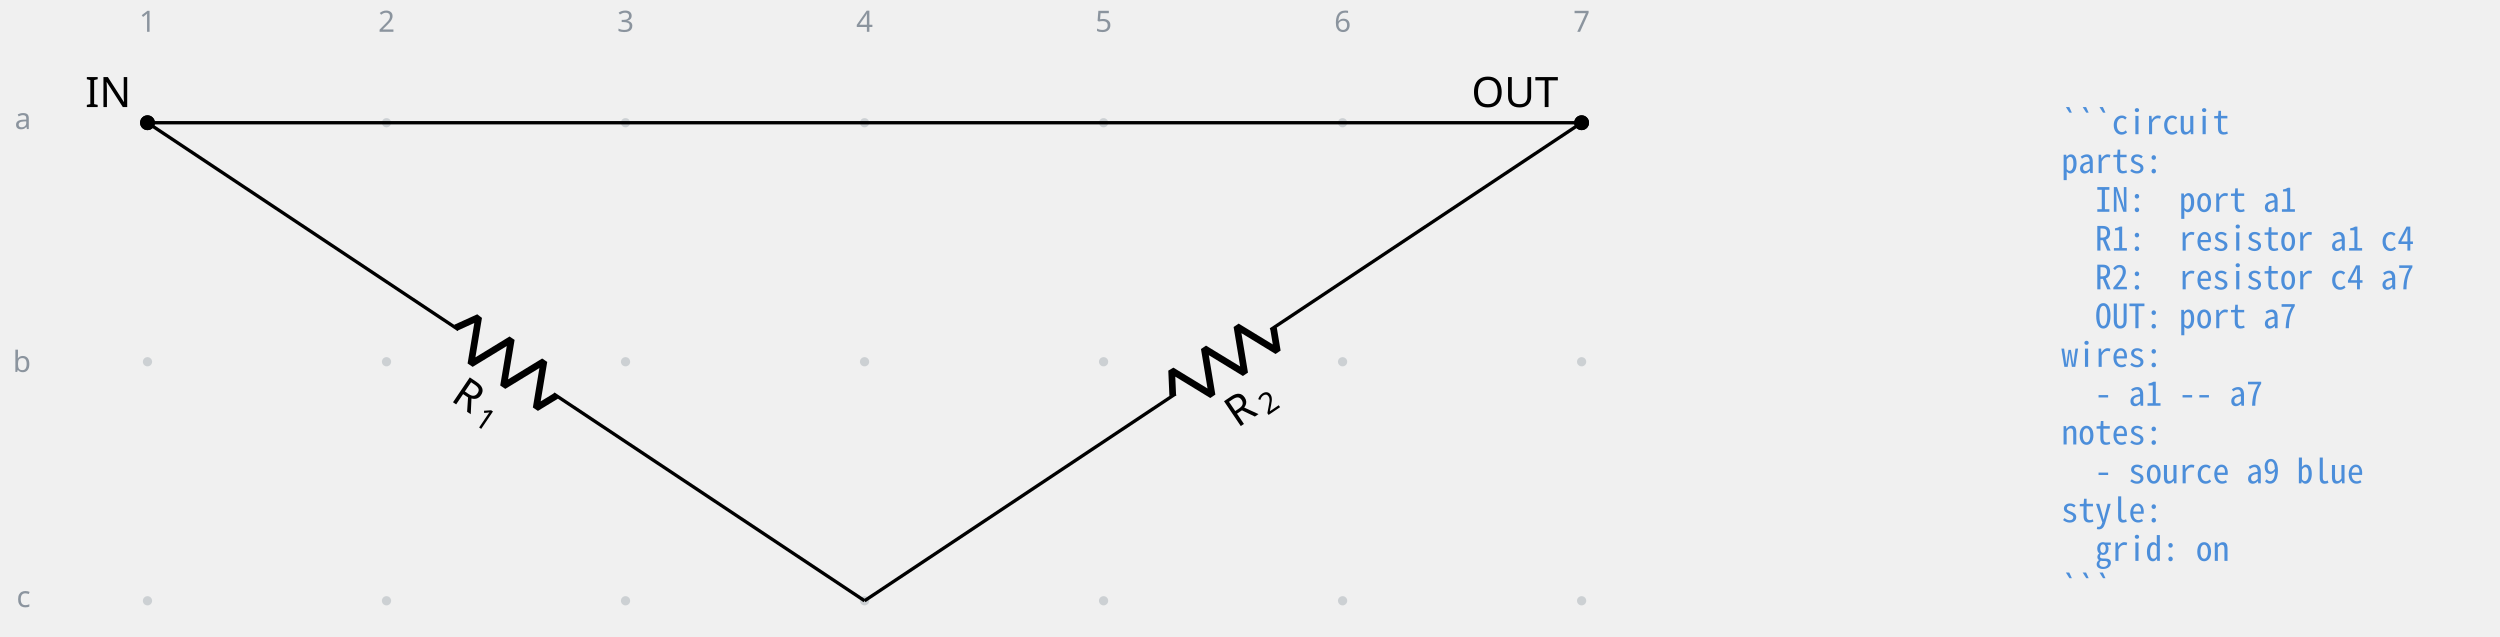
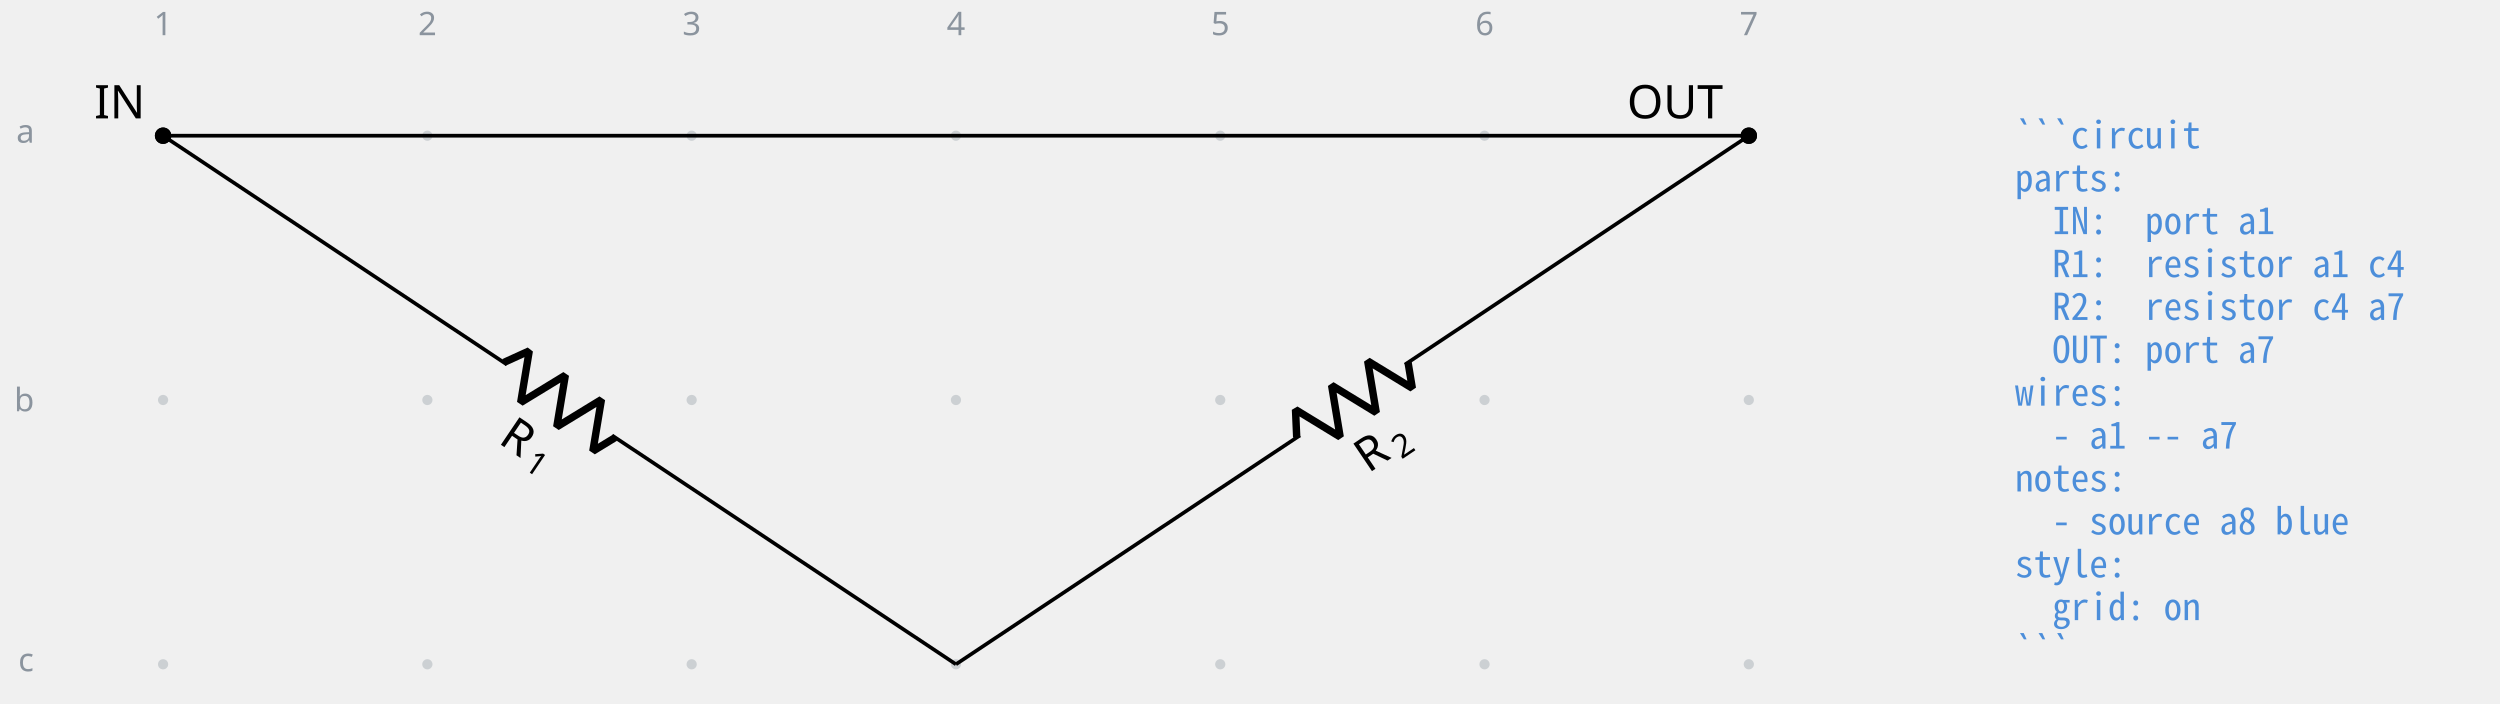
- <svg xmlns="http://www.w3.org/2000/svg" data-circuit-fence="0.1.0" fill="currentColor" width="793.588" height="202.068" viewBox="-72 -72 595.191 151.551">
+ <svg xmlns="http://www.w3.org/2000/svg" data-circuit-fence="0.1.0" fill="currentColor" width="717.714" height="202.068" viewBox="-72 -72 538.285 151.551">
  <g stroke="currentColor" stroke-miterlimit="10" stroke-width=".8">
    <path fill="#8b949e" fill-opacity=".35" stroke="none" stroke-opacity=".35" d="M-35.787-42.781a1.1 1.1 0 1 0-2.2 0 1.1 1.1 0 0 0 2.2 0M-35.787 14.124a1.1 1.1 0 1 0-2.2 0 1.1 1.1 0 0 0 2.2 0M-35.787 71.03a1.1 1.1 0 1 0-2.2 0 1.1 1.1 0 0 0 2.2 0M21.118-42.781a1.1 1.1 0 1 0-2.2 0 1.1 1.1 0 0 0 2.2 0M21.118 14.124a1.1 1.1 0 1 0-2.2 0 1.1 1.1 0 0 0 2.2 0M21.118 71.03a1.1 1.1 0 1 0-2.2 0 1.1 1.1 0 0 0 2.2 0M78.024-42.781a1.1 1.1 0 1 0-2.2 0 1.1 1.1 0 0 0 2.2 0M78.024 14.124a1.1 1.1 0 1 0-2.2 0 1.1 1.1 0 0 0 2.2 0M78.024 71.03a1.1 1.1 0 1 0-2.2 0 1.1 1.1 0 0 0 2.2 0M134.93-42.781a1.1 1.1 0 1 0-2.2 0 1.1 1.1 0 0 0 2.2 0M134.93 14.124a1.1 1.1 0 1 0-2.2 0 1.1 1.1 0 0 0 2.2 0M134.93 71.03a1.1 1.1 0 1 0-2.2 0 1.1 1.1 0 0 0 2.2 0M191.835-42.781a1.1 1.1 0 1 0-2.2 0 1.1 1.1 0 0 0 2.2 0M191.835 14.124a1.1 1.1 0 1 0-2.2 0 1.1 1.1 0 0 0 2.2 0M191.835 71.03a1.1 1.1 0 1 0-2.2 0 1.1 1.1 0 0 0 2.2 0M248.74-42.781a1.1 1.1 0 1 0-2.2 0 1.1 1.1 0 0 0 2.2 0M248.74 14.124a1.1 1.1 0 1 0-2.2 0 1.1 1.1 0 0 0 2.2 0M248.74 71.03a1.1 1.1 0 1 0-2.2 0 1.1 1.1 0 0 0 2.2 0M305.646-42.781a1.1 1.1 0 1 0-2.2 0 1.1 1.1 0 0 0 2.2 0M305.646 14.124a1.1 1.1 0 1 0-2.2 0 1.1 1.1 0 0 0 2.2 0M305.646 71.03a1.1 1.1 0 1 0-2.2 0 1.1 1.1 0 0 0 2.2 0m-1.1 0" />
    <g fill="#8b949e" stroke="#8b949e">
      <text x="-36.887" y="-42.781" fill="#8b949e" stroke="none" font-family="cmr7" font-size="7" transform="translate(-1.993 -21.645)">1</text>
    </g>
    <g fill="#8b949e" stroke="#8b949e">
      <text x="-36.887" y="-42.781" fill="#8b949e" stroke="none" font-family="cmr7" font-size="7" transform="translate(54.912 -21.645)">2</text>
    </g>
    <g fill="#8b949e" stroke="#8b949e">
      <text x="-36.887" y="-42.781" fill="#8b949e" stroke="none" font-family="cmr7" font-size="7" transform="translate(111.818 -21.645)">3</text>
    </g>
    <g fill="#8b949e" stroke="#8b949e">
      <text x="-36.887" y="-42.781" fill="#8b949e" stroke="none" font-family="cmr7" font-size="7" transform="translate(168.723 -21.645)">4</text>
    </g>
    <g fill="#8b949e" stroke="#8b949e">
      <text x="-36.887" y="-42.781" fill="#8b949e" stroke="none" font-family="cmr7" font-size="7" transform="translate(225.629 -21.645)">5</text>
    </g>
    <g fill="#8b949e" stroke="#8b949e">
      <text x="-36.887" y="-42.781" fill="#8b949e" stroke="none" font-family="cmr7" font-size="7" transform="translate(282.534 -21.645)">6</text>
    </g>
    <g fill="#8b949e" stroke="#8b949e">
      <text x="-36.887" y="-42.781" fill="#8b949e" stroke="none" font-family="cmr7" font-size="7" transform="translate(339.44 -21.645)">7</text>
    </g>
    <g fill="#8b949e" stroke="#8b949e">
      <text x="-36.887" y="-42.781" fill="#8b949e" stroke="none" font-family="cmr7" font-size="7" transform="translate(-31.62 1.507)">a</text>
    </g>
    <g fill="#8b949e" stroke="#8b949e">
      <text x="-36.887" y="-42.781" fill="#8b949e" stroke="none" font-family="cmr7" font-size="7" transform="translate(-32.05 59.336)">b</text>
    </g>
    <g fill="#8b949e" stroke="#8b949e">
      <text x="-36.887" y="-42.781" fill="#8b949e" stroke="none" font-family="cmr7" font-size="7" transform="translate(-31.189 115.318)">c</text>
    </g>
    <g fill="#ffffff">
      <path d="M-35.522-42.781a1.365 1.365 0 1 0-2.73 0 1.365 1.365 0 0 0 2.73 0Zm-1.365 0" />
    </g>
    <text x="-36.887" y="-42.781" stroke="none" font-family="cmr10" font-size="10" transform="translate(-14.844 -3.733)">IN</text>
    <path fill="none" d="m-36.887-42.781.333.222m-.333-.222L37.149 6.487m22.645 15.274 74.035 49.269m-.333-.222.333.222" />
    <g stroke-linejoin="bevel" stroke-width="1.6">
      <path fill="none" d="m36.485 6.04 5.47-2.489-1.843 11.112 9.612-5.871-1.843 11.112 9.613-5.872-1.844 11.112 4.807-2.935" />
    </g>
    <g stroke="none">
      <text x="-36.887" y="-42.781" font-family="cmmi10" font-size="10" transform="rotate(34 -108.87 107.866)">R</text>
      <text x="-29.294" y="-41.281" font-family="cmr7" font-size="7" transform="rotate(34 -108.87 107.866)">1</text>
    </g>
    <path fill="none" d="m133.83 71.03.332-.222m-.333.222 74.036-49.269M230.51 6.487l74.036-49.268m-.333.222.333-.222" />
    <g stroke-linejoin="bevel" stroke-width="1.6">
      <path fill="none" d="m207.202 22.209-.259-6.004 9.613 5.872-1.843-11.112 9.612 5.871-1.843-11.112 9.613 5.872-.922-5.556" />
    </g>
    <g stroke="none">
      <text x="-36.887" y="-42.781" font-family="cmmi10" font-size="10" transform="rotate(-34 211.852 -430.771)">R</text>
      <text x="-29.294" y="-41.281" font-family="cmr7" font-size="7" transform="rotate(-34 211.852 -430.771)">2</text>
    </g>
    <g fill="#ffffff">
      <path d="M305.911-42.781a1.365 1.365 0 1 0-2.73 0 1.365 1.365 0 0 0 2.73 0Zm-1.365 0" />
    </g>
    <text x="-36.887" y="-42.781" stroke="none" font-family="cmr10" font-size="10" transform="translate(315.2 -3.733)">OUT</text>
    <path fill="none" d="M-36.887-42.781h341.433" />
    <path d="M-35.522-42.781a1.365 1.365 0 1 0-2.73 0 1.365 1.365 0 0 0 2.73 0ZM305.911-42.781a1.365 1.365 0 1 0-2.73 0 1.365 1.365 0 0 0 2.73 0Zm-1.365 0" />
    <g>
-       <text x="-36.887" y="-42.781" fill="#4c8eda" stroke="none" font-family="'Noto Sans Mono CJK JP',ui-monospace,'SFMono-Regular',Consolas,'Liberation Mono',monospace" font-size="8" transform="translate(455.644 2.733)" xml:space="preserve">```circuit</text>
+       <text x="-36.887" y="-42.781" fill="#4c8eda" stroke="none" font-family="'Noto Sans Mono CJK JP',ui-monospace,'SFMono-Regular',Consolas,'Liberation Mono',monospace" font-size="8" transform="translate(398.738 2.733)" xml:space="preserve">```circuit</text>
    </g>
    <g>
-       <text x="-36.887" y="-42.781" fill="#4c8eda" stroke="none" font-family="'Noto Sans Mono CJK JP',ui-monospace,'SFMono-Regular',Consolas,'Liberation Mono',monospace" font-size="8" transform="translate(455.644 11.98)" xml:space="preserve">parts:</text>
+       <text x="-36.887" y="-42.781" fill="#4c8eda" stroke="none" font-family="'Noto Sans Mono CJK JP',ui-monospace,'SFMono-Regular',Consolas,'Liberation Mono',monospace" font-size="8" transform="translate(398.738 11.98)" xml:space="preserve">parts:</text>
    </g>
    <g>
-       <text x="-36.887" y="-42.781" fill="#4c8eda" stroke="none" font-family="'Noto Sans Mono CJK JP',ui-monospace,'SFMono-Regular',Consolas,'Liberation Mono',monospace" font-size="8" transform="translate(455.644 21.2)" xml:space="preserve">  IN:  port a1</text>
+       <text x="-36.887" y="-42.781" fill="#4c8eda" stroke="none" font-family="'Noto Sans Mono CJK JP',ui-monospace,'SFMono-Regular',Consolas,'Liberation Mono',monospace" font-size="8" transform="translate(398.738 21.2)" xml:space="preserve">  IN:  port a1</text>
    </g>
    <g>
-       <text x="-36.887" y="-42.781" fill="#4c8eda" stroke="none" font-family="'Noto Sans Mono CJK JP',ui-monospace,'SFMono-Regular',Consolas,'Liberation Mono',monospace" font-size="8" transform="translate(455.644 30.446)" xml:space="preserve">  R1:  resistor a1 c4</text>
+       <text x="-36.887" y="-42.781" fill="#4c8eda" stroke="none" font-family="'Noto Sans Mono CJK JP',ui-monospace,'SFMono-Regular',Consolas,'Liberation Mono',monospace" font-size="8" transform="translate(398.738 30.446)" xml:space="preserve">  R1:  resistor a1 c4</text>
    </g>
    <g>
-       <text x="-36.887" y="-42.781" fill="#4c8eda" stroke="none" font-family="'Noto Sans Mono CJK JP',ui-monospace,'SFMono-Regular',Consolas,'Liberation Mono',monospace" font-size="8" transform="translate(455.644 39.665)" xml:space="preserve">  R2:  resistor c4 a7</text>
+       <text x="-36.887" y="-42.781" fill="#4c8eda" stroke="none" font-family="'Noto Sans Mono CJK JP',ui-monospace,'SFMono-Regular',Consolas,'Liberation Mono',monospace" font-size="8" transform="translate(398.738 39.665)" xml:space="preserve">  R2:  resistor c4 a7</text>
    </g>
    <g>
-       <text x="-36.887" y="-42.781" fill="#4c8eda" stroke="none" font-family="'Noto Sans Mono CJK JP',ui-monospace,'SFMono-Regular',Consolas,'Liberation Mono',monospace" font-size="8" transform="translate(455.644 48.912)" xml:space="preserve">  OUT: port a7</text>
+       <text x="-36.887" y="-42.781" fill="#4c8eda" stroke="none" font-family="'Noto Sans Mono CJK JP',ui-monospace,'SFMono-Regular',Consolas,'Liberation Mono',monospace" font-size="8" transform="translate(398.738 48.912)" xml:space="preserve">  OUT: port a7</text>
    </g>
    <g>
-       <text x="-36.887" y="-42.781" fill="#4c8eda" stroke="none" font-family="'Noto Sans Mono CJK JP',ui-monospace,'SFMono-Regular',Consolas,'Liberation Mono',monospace" font-size="8" transform="translate(455.644 58.131)" xml:space="preserve">wires:</text>
+       <text x="-36.887" y="-42.781" fill="#4c8eda" stroke="none" font-family="'Noto Sans Mono CJK JP',ui-monospace,'SFMono-Regular',Consolas,'Liberation Mono',monospace" font-size="8" transform="translate(398.738 58.131)" xml:space="preserve">wires:</text>
    </g>
    <g>
-       <text x="-36.887" y="-42.781" fill="#4c8eda" stroke="none" font-family="'Noto Sans Mono CJK JP',ui-monospace,'SFMono-Regular',Consolas,'Liberation Mono',monospace" font-size="8" transform="translate(455.644 67.378)" xml:space="preserve">  - a1 -- a7</text>
+       <text x="-36.887" y="-42.781" fill="#4c8eda" stroke="none" font-family="'Noto Sans Mono CJK JP',ui-monospace,'SFMono-Regular',Consolas,'Liberation Mono',monospace" font-size="8" transform="translate(398.738 67.378)" xml:space="preserve">  - a1 -- a7</text>
    </g>
    <g>
-       <text x="-36.887" y="-42.781" fill="#4c8eda" stroke="none" font-family="'Noto Sans Mono CJK JP',ui-monospace,'SFMono-Regular',Consolas,'Liberation Mono',monospace" font-size="8" transform="translate(455.644 76.596)" xml:space="preserve">notes:</text>
+       <text x="-36.887" y="-42.781" fill="#4c8eda" stroke="none" font-family="'Noto Sans Mono CJK JP',ui-monospace,'SFMono-Regular',Consolas,'Liberation Mono',monospace" font-size="8" transform="translate(398.738 76.596)" xml:space="preserve">notes:</text>
    </g>
    <g>
-       <text x="-36.887" y="-42.781" fill="#4c8eda" stroke="none" font-family="'Noto Sans Mono CJK JP',ui-monospace,'SFMono-Regular',Consolas,'Liberation Mono',monospace" font-size="8" transform="translate(455.644 85.844)" xml:space="preserve">  - source a9 blue</text>
+       <text x="-36.887" y="-42.781" fill="#4c8eda" stroke="none" font-family="'Noto Sans Mono CJK JP',ui-monospace,'SFMono-Regular',Consolas,'Liberation Mono',monospace" font-size="8" transform="translate(398.738 85.844)" xml:space="preserve">  - source a8 blue</text>
    </g>
    <g>
-       <text x="-36.887" y="-42.781" fill="#4c8eda" stroke="none" font-family="'Noto Sans Mono CJK JP',ui-monospace,'SFMono-Regular',Consolas,'Liberation Mono',monospace" font-size="8" transform="translate(455.644 95.091)" xml:space="preserve">style:</text>
+       <text x="-36.887" y="-42.781" fill="#4c8eda" stroke="none" font-family="'Noto Sans Mono CJK JP',ui-monospace,'SFMono-Regular',Consolas,'Liberation Mono',monospace" font-size="8" transform="translate(398.738 95.091)" xml:space="preserve">style:</text>
    </g>
    <g>
-       <text x="-36.887" y="-42.781" fill="#4c8eda" stroke="none" font-family="'Noto Sans Mono CJK JP',ui-monospace,'SFMono-Regular',Consolas,'Liberation Mono',monospace" font-size="8" transform="translate(455.644 104.31)" xml:space="preserve">  grid: on</text>
+       <text x="-36.887" y="-42.781" fill="#4c8eda" stroke="none" font-family="'Noto Sans Mono CJK JP',ui-monospace,'SFMono-Regular',Consolas,'Liberation Mono',monospace" font-size="8" transform="translate(398.738 104.31)" xml:space="preserve">  grid: on</text>
    </g>
    <g>
-       <text x="-36.887" y="-42.781" fill="#4c8eda" stroke="none" font-family="'Noto Sans Mono CJK JP',ui-monospace,'SFMono-Regular',Consolas,'Liberation Mono',monospace" font-size="8" transform="translate(455.644 113.557)" xml:space="preserve">```</text>
+       <text x="-36.887" y="-42.781" fill="#4c8eda" stroke="none" font-family="'Noto Sans Mono CJK JP',ui-monospace,'SFMono-Regular',Consolas,'Liberation Mono',monospace" font-size="8" transform="translate(398.738 113.557)" xml:space="preserve">```</text>
    </g>
  </g>
</svg>
